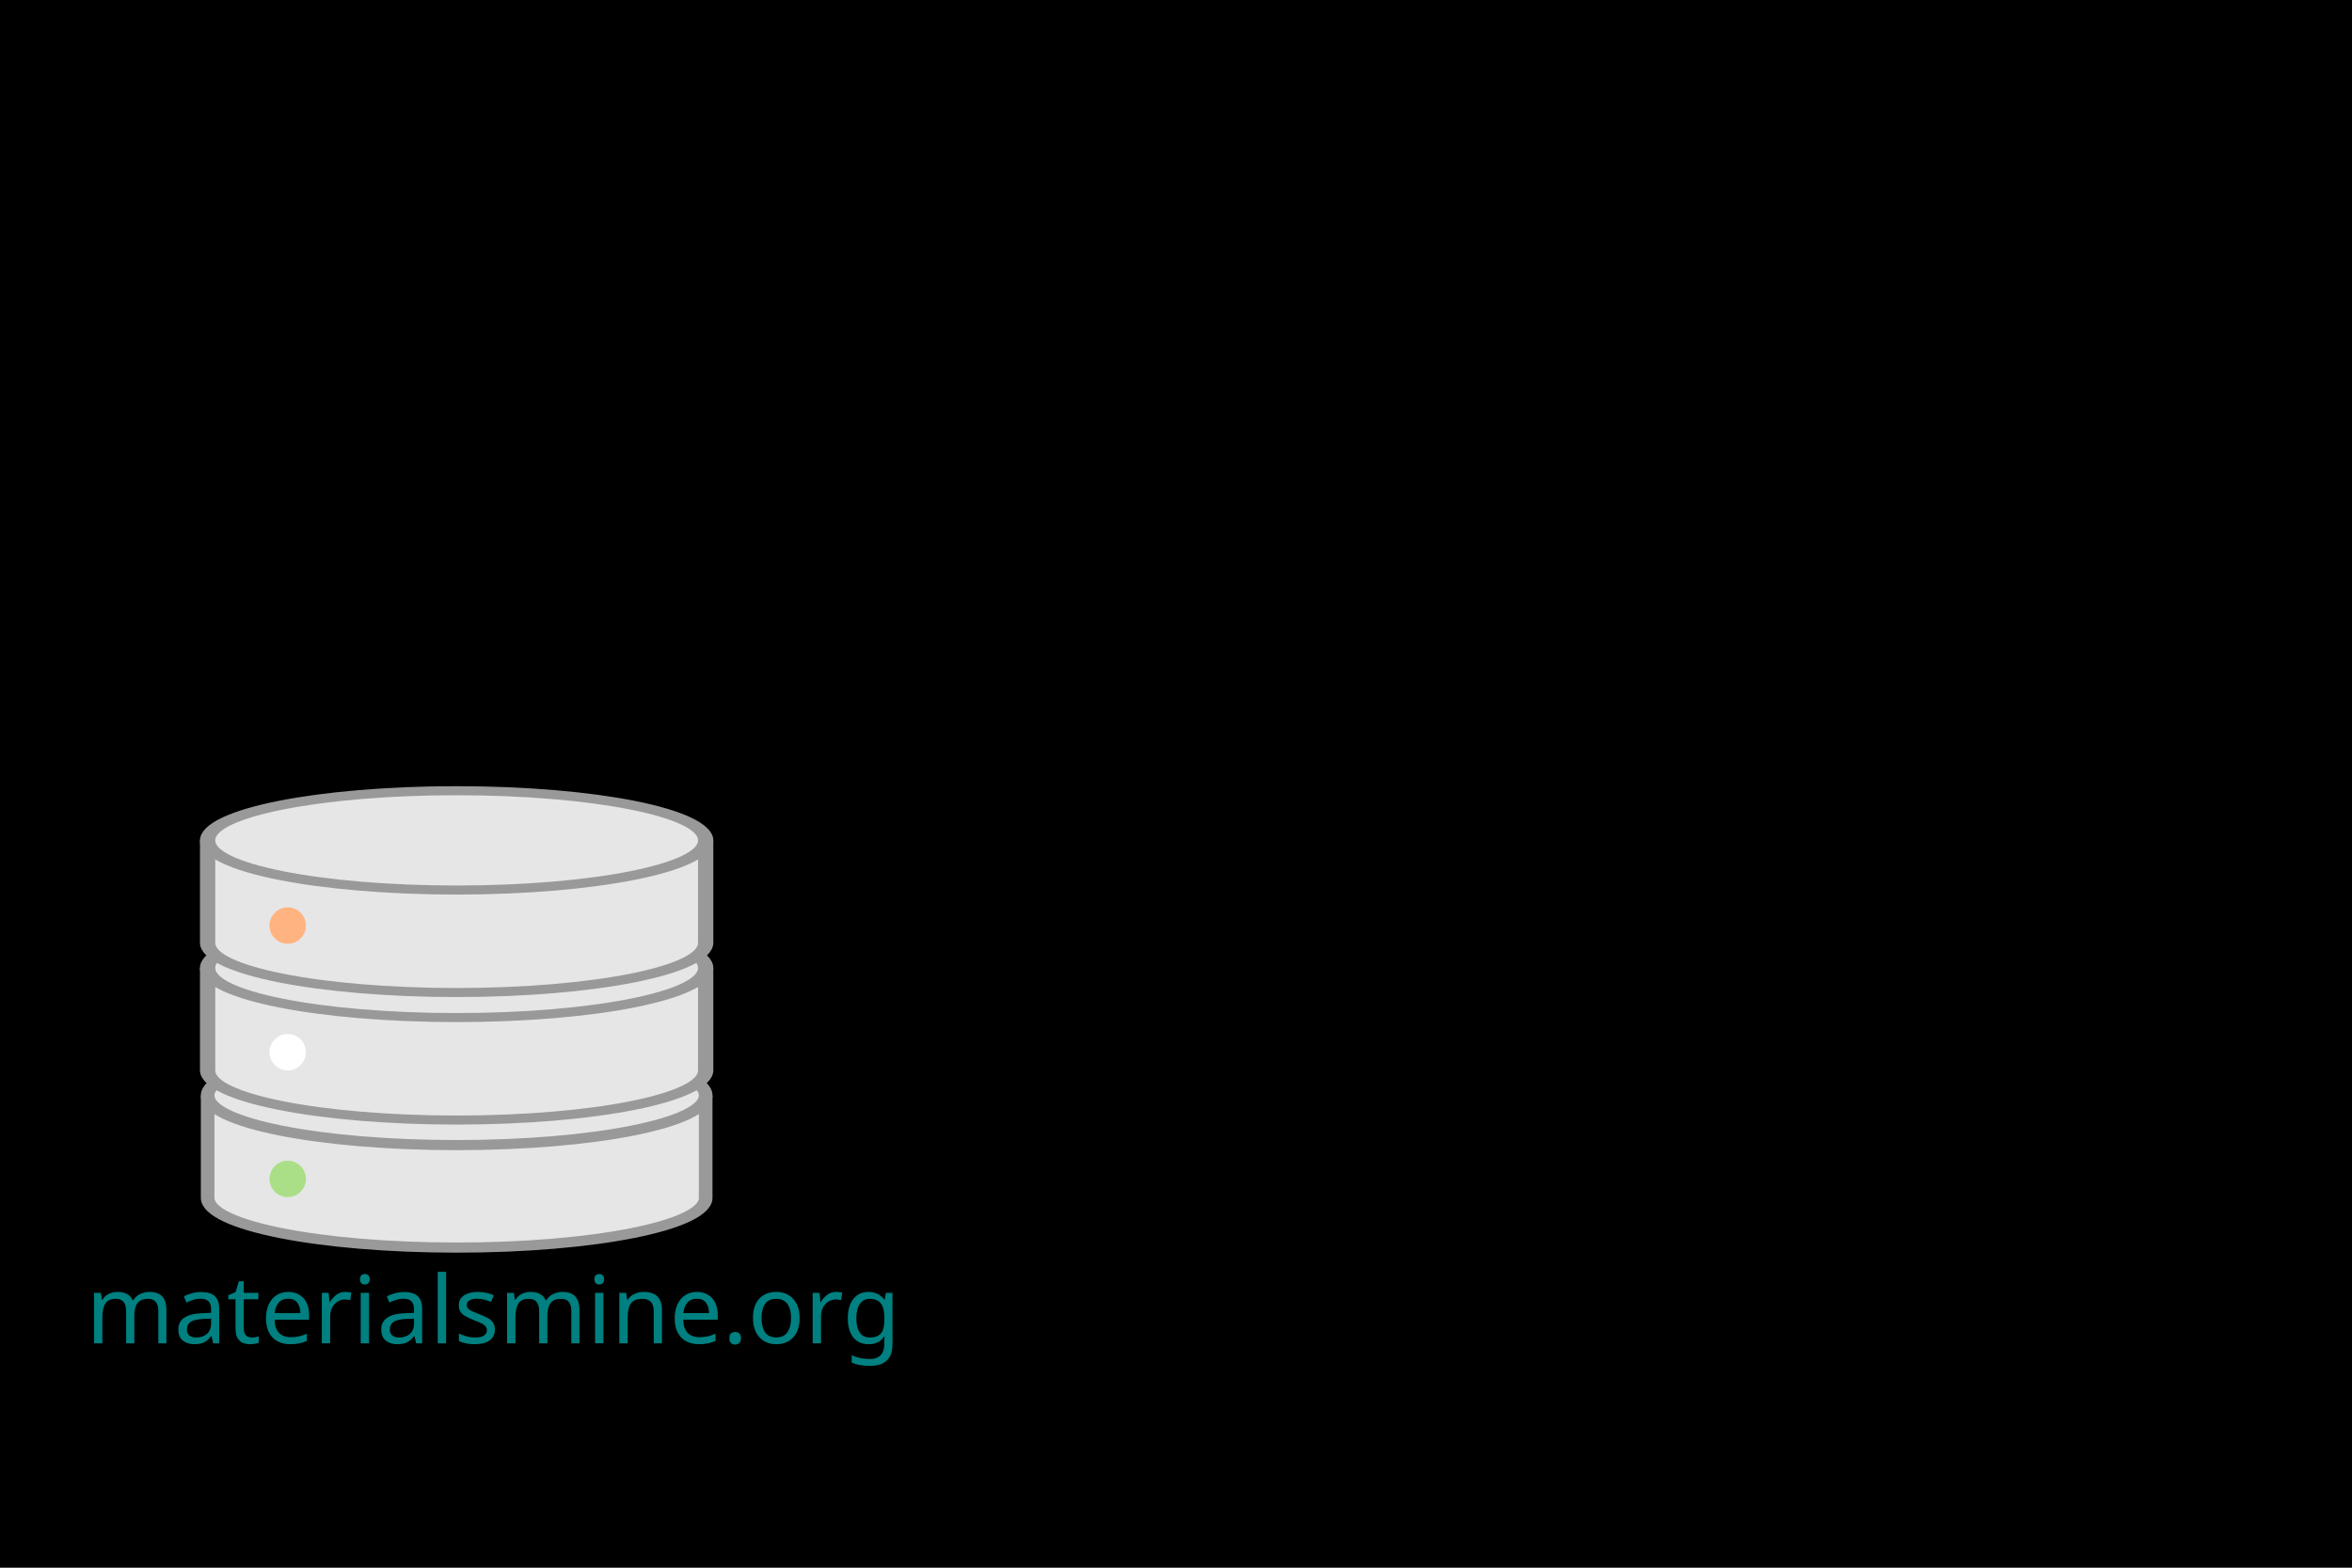
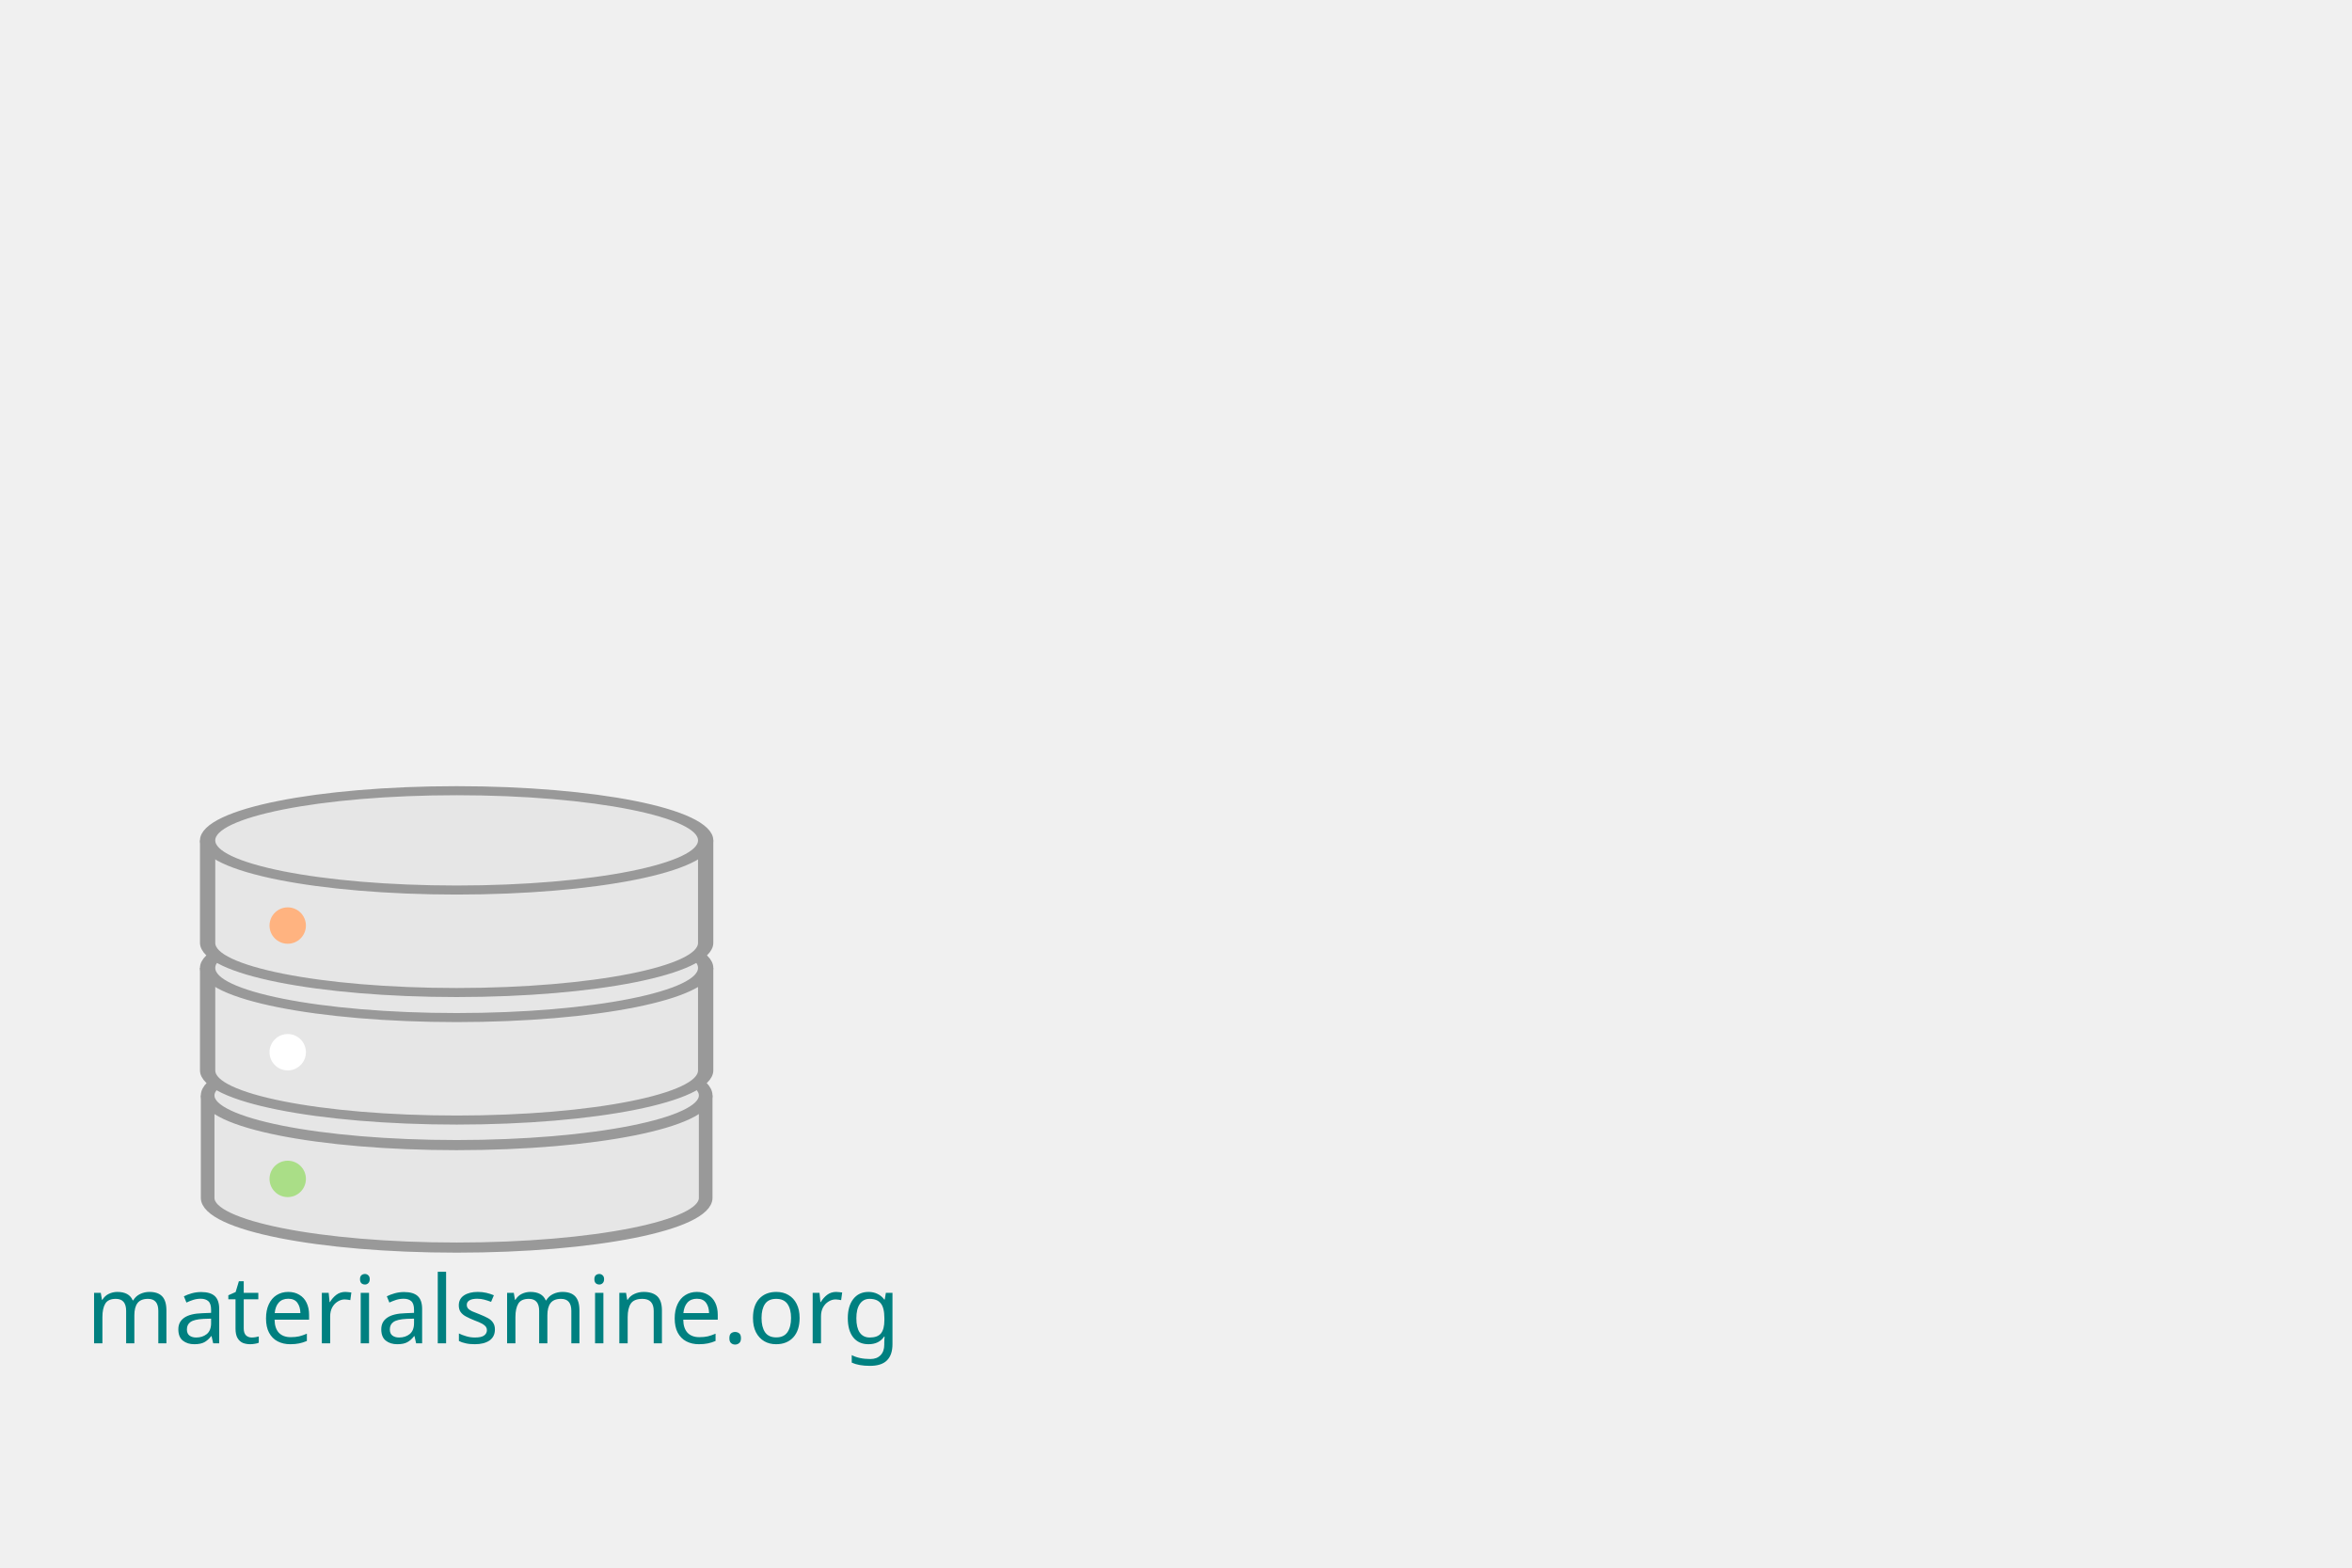
<svg xmlns="http://www.w3.org/2000/svg" width="1200" height="800" viewBox="0 0 317.5 211.667" version="1.1" id="svg8">
  <defs id="defs2">
    <marker style="overflow:visible;" id="marker15113" refX="0.0" refY="0.0" orient="auto">
      <path transform="scale(0.6) rotate(180) translate(0,0)" d="M 8.719,4.034 L -2.207,0.016 L 8.719,-4.002 C 6.973,-1.63 6.983,1.616 8.719,4.034 z " style="fill-rule:evenodd;stroke-width:0.625;stroke-linejoin:round;stroke:#999999;stroke-opacity:1;fill:#999999;fill-opacity:1" id="path15111" />
    </marker>
    <marker orient="auto" refY="0.0" refX="0.0" id="marker13403" style="overflow:visible;">
      <path id="path13401" style="fill-rule:evenodd;stroke-width:0.625;stroke-linejoin:round;stroke:#999999;stroke-opacity:1;fill:#999999;fill-opacity:1" d="M 8.719,4.034 L -2.207,0.016 L 8.719,-4.002 C 6.973,-1.63 6.983,1.616 8.719,4.034 z " transform="scale(0.6) rotate(180) translate(0,0)" />
    </marker>
    <marker style="overflow:visible;" id="marker11615" refX="0.0" refY="0.0" orient="auto">
      <path transform="scale(0.6) rotate(180) translate(0,0)" d="M 8.719,4.034 L -2.207,0.016 L 8.719,-4.002 C 6.973,-1.63 6.983,1.616 8.719,4.034 z " style="fill-rule:evenodd;stroke-width:0.625;stroke-linejoin:round;stroke:#999999;stroke-opacity:1;fill:#999999;fill-opacity:1" id="path11613" />
    </marker>
    <marker orient="auto" refY="0.0" refX="0.0" id="marker9923" style="overflow:visible;">
      <path id="path9921" style="fill-rule:evenodd;stroke-width:0.625;stroke-linejoin:round;stroke:#999999;stroke-opacity:1;fill:#999999;fill-opacity:1" d="M 8.719,4.034 L -2.207,0.016 L 8.719,-4.002 C 6.973,-1.63 6.983,1.616 8.719,4.034 z " transform="scale(0.6) rotate(180) translate(0,0)" />
    </marker>
    <marker orient="auto" refY="0.0" refX="0.0" id="marker8027" style="overflow:visible;">
      <path id="path8025" style="fill-rule:evenodd;stroke-width:0.625;stroke-linejoin:round;stroke:#999999;stroke-opacity:1;fill:#999999;fill-opacity:1" d="M 8.719,4.034 L -2.207,0.016 L 8.719,-4.002 C 6.973,-1.63 6.983,1.616 8.719,4.034 z " transform="scale(0.6) rotate(180) translate(0,0)" />
    </marker>
    <marker style="overflow:visible;" id="marker6797" refX="0.0" refY="0.0" orient="auto">
      <path transform="scale(0.6) rotate(180) translate(0,0)" d="M 8.719,4.034 L -2.207,0.016 L 8.719,-4.002 C 6.973,-1.63 6.983,1.616 8.719,4.034 z " style="fill-rule:evenodd;stroke-width:0.625;stroke-linejoin:round;stroke:#999999;stroke-opacity:1;fill:#999999;fill-opacity:1" id="path6795" />
    </marker>
    <marker orient="auto" refY="0" refX="0" id="marker1509" style="overflow:visible">
      <path id="path1507" style="fill:#f2f2f2;fill-opacity:1;fill-rule:evenodd;stroke:#f2f2f2;stroke-width:0.625;stroke-linejoin:round;stroke-opacity:1" d="M 8.719,4.034 -2.207,0.016 8.719,-4.002 c -1.745,2.372 -1.735,5.617 -6e-7,8.035 z" transform="scale(-0.6)" />
    </marker>
    <marker orient="auto" refY="0" refX="0" id="Arrow2Send" style="overflow:visible">
      <path id="path1232" style="fill:#ffffff;fill-opacity:1;fill-rule:evenodd;stroke:#ffffff;stroke-width:0.625;stroke-linejoin:round;stroke-opacity:1" d="M 8.719,4.034 -2.207,0.016 8.719,-4.002 c -1.745,2.372 -1.735,5.617 -6e-7,8.035 z" transform="matrix(-0.3,0,0,-0.3,0.69,0)" />
    </marker>
    <marker orient="auto" refY="0" refX="0" id="Arrow2Mend" style="overflow:visible">
      <path id="path1226" style="fill:#ffffff;fill-opacity:1;fill-rule:evenodd;stroke:#ffffff;stroke-width:0.625;stroke-linejoin:round;stroke-opacity:1" d="M 8.719,4.034 -2.207,0.016 8.719,-4.002 c -1.745,2.372 -1.735,5.617 -6e-7,8.035 z" transform="scale(-0.6)" />
    </marker>
  </defs>
-   <g id="layer2" style="display:inline" transform="translate(0,52.91667)">
-     <rect style="opacity:1;fill:#000000;fill-opacity:1;stroke:#000000;stroke-width:0.747;stroke-linejoin:miter;stroke-miterlimit:4;stroke-dasharray:none;stroke-dashoffset:0;stroke-opacity:1" id="rect1012" width="316.753" height="210.92" x="0.374" y="-52.543" />
-   </g>
  <g id="layer8">
    <g style="display:inline" id="g869" transform="matrix(2,0,0,2,7.845784,-403.4543)">
      <path style="opacity:1;fill:#e6e6e6;fill-opacity:1;stroke:#999999;stroke-width:0.684;stroke-linejoin:miter;stroke-miterlimit:4;stroke-dasharray:none;stroke-dashoffset:0;stroke-opacity:1" d="m 39.399,275.679 c 0,0 -6e-6,5.067 0,6.919 -6e-6,1.852 -5.596,3.353 -12.499,3.353 -6.903,0 -12.499,-1.501 -12.499,-3.353 5e-6,-1.852 -1e-6,-6.919 -1e-6,-6.919" id="path876" transform="matrix(1.344712,0,0,1,-9.272495,-7.2916666e-7)" />
      <path style="opacity:1;fill:#e6e6e6;fill-opacity:1;stroke:#999999;stroke-width:0.684;stroke-linejoin:miter;stroke-miterlimit:4;stroke-dasharray:none;stroke-dashoffset:0;stroke-opacity:1" d="m 39.399,275.679 a 12.499,3.353 0 0 1 -12.499,3.353 12.499,3.353 0 0 1 -12.499,-3.353 12.499,3.353 0 0 1 12.499,-3.353 12.499,3.353 0 0 1 12.499,3.353 z" id="path878" transform="matrix(1.344712,0,0,1,-9.272495,-7.2916666e-7)" />
      <g transform="matrix(1.28895,0,0,0.7630892,1.876506,69.26278)" id="g874">
        <path style="opacity:1;fill:#e6e6e6;fill-opacity:1;stroke:#999999;stroke-width:0.8;stroke-linejoin:miter;stroke-miterlimit:4;stroke-dasharray:none;stroke-dashoffset:0;stroke-opacity:1" d="m 32.453,259.218 c 0,0 -6e-6,6.641 0,9.067 -6e-6,2.427 -5.838,4.394 -13.04,4.394 -7.202,0 -13.04,-1.967 -13.04,-4.394 6e-6,-2.427 -1e-6,-9.067 -1e-6,-9.067" id="path870" />
        <path style="opacity:1;fill:#e6e6e6;fill-opacity:1;stroke:#999999;stroke-width:0.8;stroke-linejoin:miter;stroke-miterlimit:4;stroke-dasharray:none;stroke-dashoffset:0;stroke-opacity:1" d="m 32.453,259.218 a 13.04,4.394 0 0 1 -13.04,4.394 13.04,4.394 0 0 1 -13.04,-4.394 13.04,4.394 0 0 1 13.04,-4.394 13.04,4.394 0 0 1 13.04,4.394 z" id="path872" />
      </g>
      <g id="g841" transform="matrix(1.28895,0,0,0.7630892,1.876506,60.65324)">
        <path id="ellipse829" d="m 32.453,259.218 c 0,0 -6e-6,6.641 0,9.067 -6e-6,2.427 -5.838,4.394 -13.04,4.394 -7.202,0 -13.04,-1.967 -13.04,-4.394 6e-6,-2.427 -1e-6,-9.067 -1e-6,-9.067" style="opacity:1;fill:#e6e6e6;fill-opacity:1;stroke:#999999;stroke-width:0.8;stroke-linejoin:miter;stroke-miterlimit:4;stroke-dasharray:none;stroke-dashoffset:0;stroke-opacity:1" />
        <path id="path827" d="m 32.453,259.218 a 13.04,4.394 0 0 1 -13.04,4.394 13.04,4.394 0 0 1 -13.04,-4.394 13.04,4.394 0 0 1 13.04,-4.394 13.04,4.394 0 0 1 13.04,4.394 z" style="opacity:1;fill:#e6e6e6;fill-opacity:1;stroke:#999999;stroke-width:0.8;stroke-linejoin:miter;stroke-miterlimit:4;stroke-dasharray:none;stroke-dashoffset:0;stroke-opacity:1" />
      </g>
      <circle r="1.228" cy="264.211" cx="15.497" id="path882" style="opacity:1;fill:#ffb380;fill-opacity:1;stroke:none;stroke-width:0.794;stroke-linejoin:miter;stroke-miterlimit:4;stroke-dasharray:none;stroke-dashoffset:0;stroke-opacity:1" />
      <circle style="opacity:1;fill:#ffffff;fill-opacity:1;stroke:none;stroke-width:0.794;stroke-linejoin:miter;stroke-miterlimit:4;stroke-dasharray:none;stroke-dashoffset:0;stroke-opacity:1" id="circle884" cx="15.497" cy="272.762" r="1.228" />
      <circle r="1.228" cy="281.314" cx="15.497" id="circle886" style="opacity:1;fill:#aade87;fill-opacity:1;stroke:none;stroke-width:0.794;stroke-linejoin:miter;stroke-miterlimit:4;stroke-dasharray:none;stroke-dashoffset:0;stroke-opacity:1" />
    </g>
    <text transform="translate(0,-85.33332)" id="text901" y="266.705" x="11.622" style="font-style:normal;font-variant:normal;font-weight:normal;font-stretch:normal;font-size:2.822px;line-height:1;font-family:console;-inkscape-font-specification:console;letter-spacing:0px;word-spacing:0px;display:inline;fill:#008080;fill-opacity:1;stroke:none;stroke-width:0.265" xml:space="preserve">
      <tspan style="font-style:normal;font-variant:normal;font-weight:normal;font-stretch:normal;font-size:12.7px;font-family:Tahoma;-inkscape-font-specification:Tahoma;fill:#008080;stroke-width:0.265" y="266.705" x="11.622" id="tspan899">materialsmine.org</tspan>
    </text>
  </g>
</svg>
